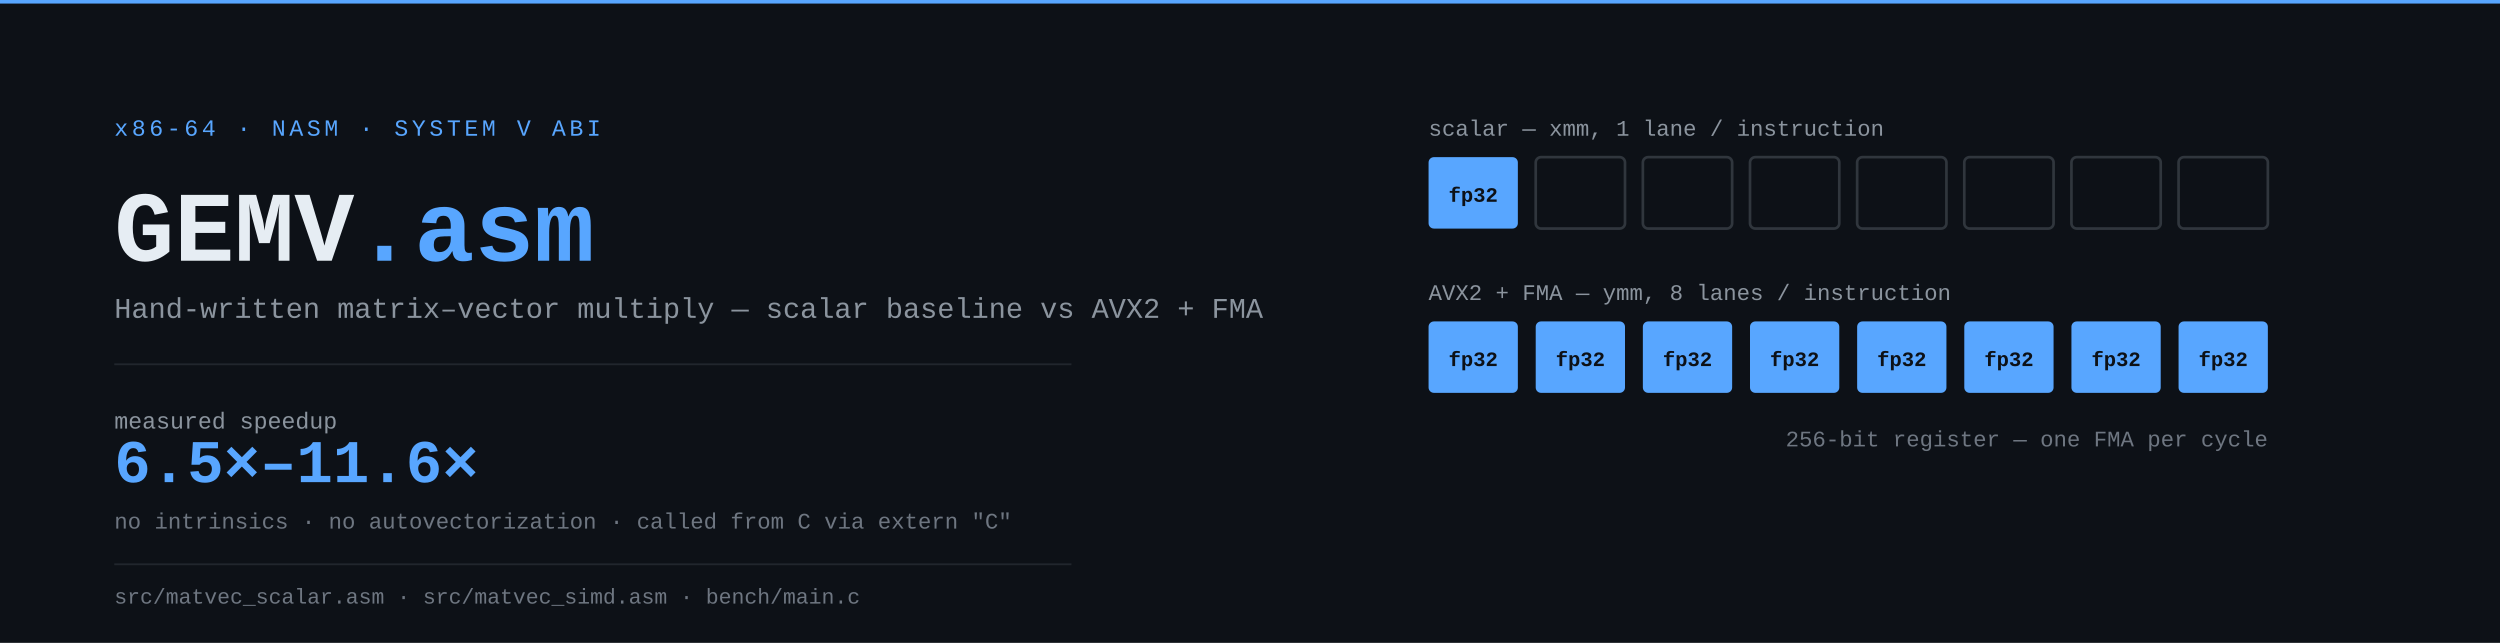
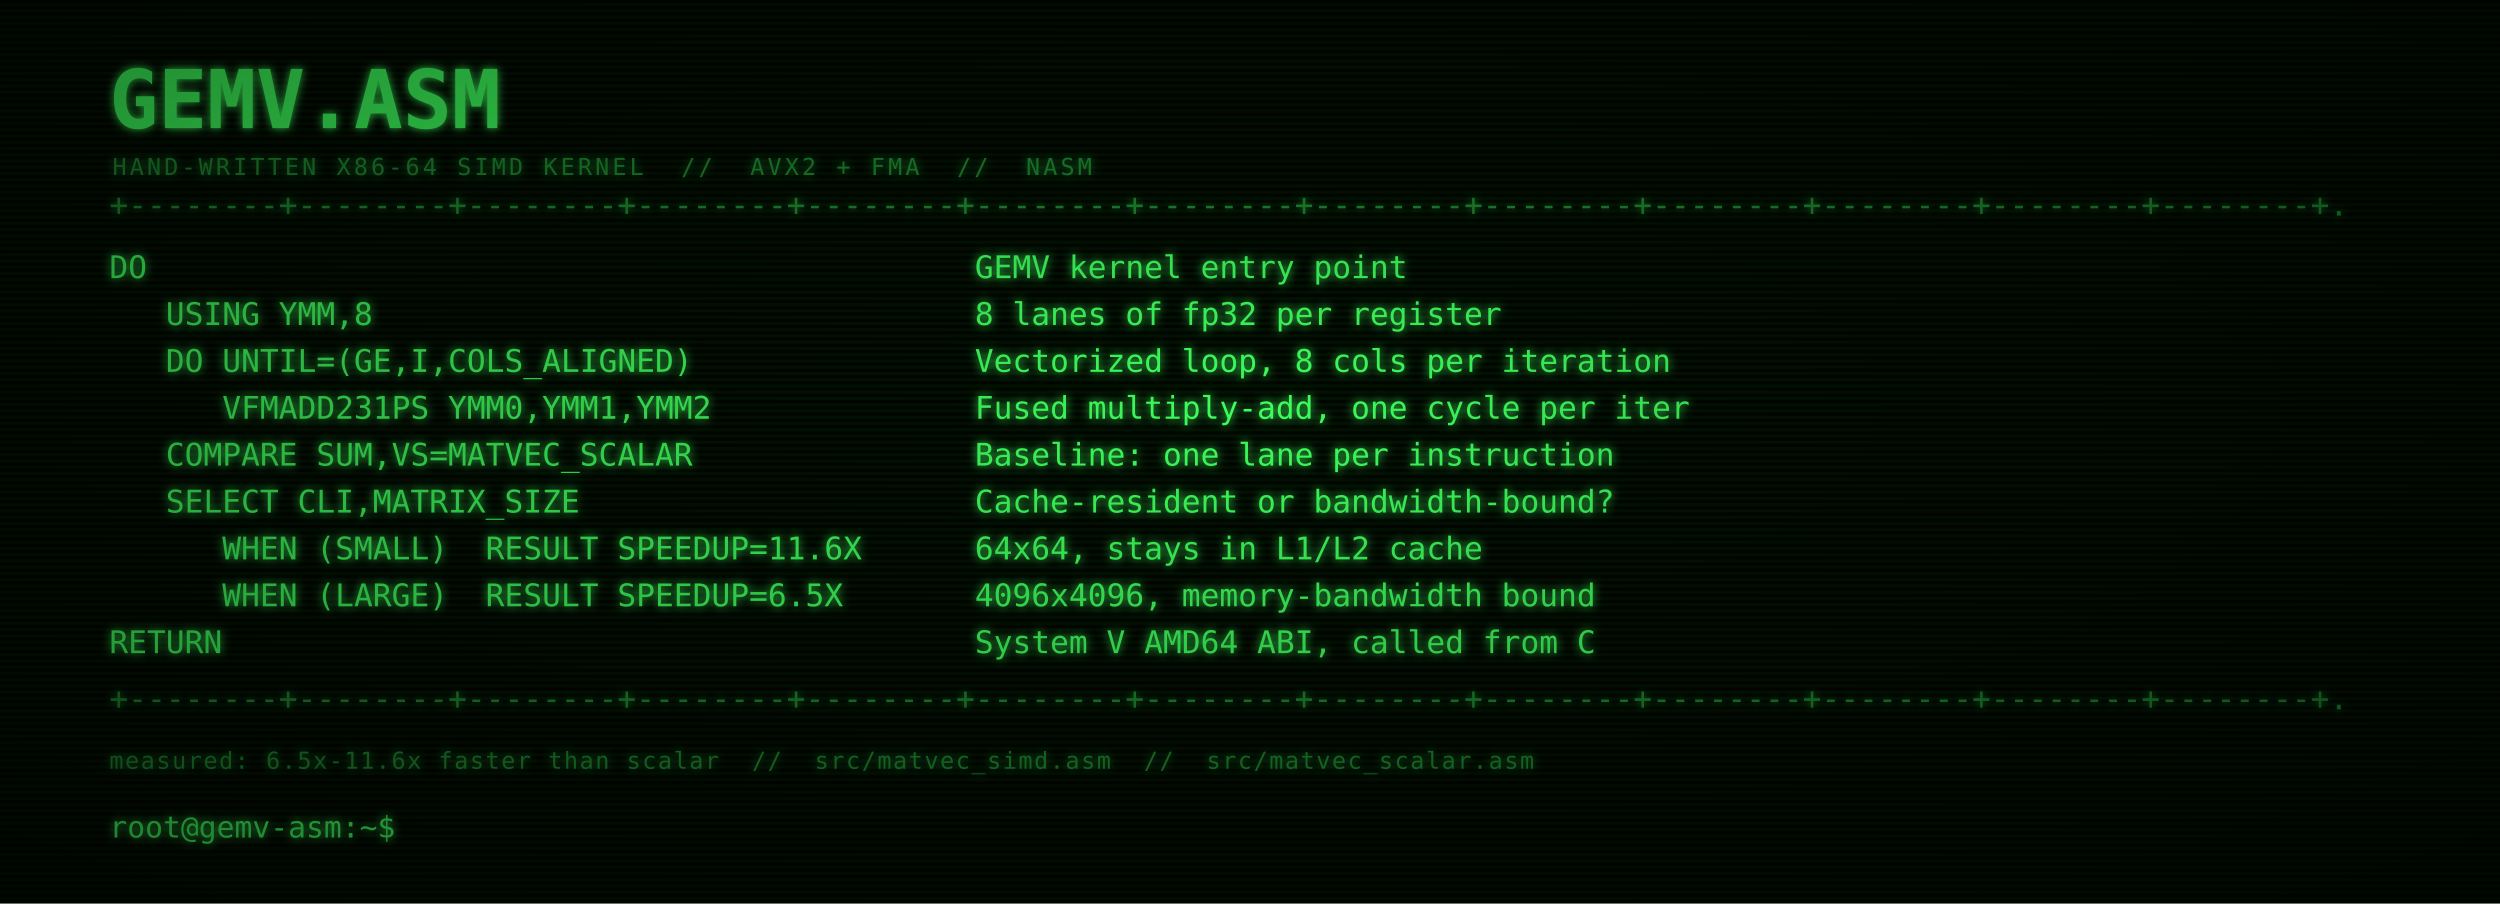
- <svg xmlns="http://www.w3.org/2000/svg" viewBox="0 0 1400 360" font-family="'JetBrains Mono','SF Mono',Consolas,'Courier New',monospace">
-   <rect x="0" y="0" width="1400" height="360" fill="#0d1117" />
-   <rect x="0" y="0" width="1400" height="2" fill="#58a6ff" />
-   <text x="64" y="76" font-size="13" fill="#58a6ff" letter-spacing="2">x86-64 · NASM · SYSTEM V ABI</text>
-   <text x="64" y="146" font-size="56" font-weight="700" fill="#e6edf3">GEMV<tspan fill="#58a6ff">.asm</tspan>
-   </text>
-   <text x="64" y="178" font-size="16" fill="#8b949e">Hand-written matrix–vector multiply — scalar baseline vs AVX2 + FMA</text>
-   <line x1="64" y1="204" x2="600" y2="204" stroke="#21262d" stroke-width="1" />
-   <text x="64" y="240" font-size="13" fill="#8b949e">measured speedup</text>
-   <text x="64" y="270" font-size="34" font-weight="700" fill="#58a6ff">6.5×–11.6×</text>
-   <text x="64" y="296" font-size="12.5" fill="#6e7681">no intrinsics · no autovectorization · called from C via extern "C"</text>
-   <line x1="64" y1="316" x2="600" y2="316" stroke="#21262d" stroke-width="1" />
-   <text x="64" y="338" font-size="12" fill="#6e7681">src/matvec_scalar.asm · src/matvec_simd.asm · bench/main.c</text>
-   <text x="800" y="76" font-size="12.5" fill="#8b949e">scalar — xmm, 1 lane / instruction</text>
-   <rect x="800" y="88" width="50" height="40" rx="3" fill="#58a6ff" />
-   <text x="825" y="113" font-size="11.5" fill="#0d1117" text-anchor="middle" font-weight="700">fp32</text>
-   <g fill="none" stroke="#30363d" stroke-width="1.5">
-     <rect x="860" y="88" width="50" height="40" rx="3" />
-     <rect x="920" y="88" width="50" height="40" rx="3" />
-     <rect x="980" y="88" width="50" height="40" rx="3" />
-     <rect x="1040" y="88" width="50" height="40" rx="3" />
-     <rect x="1100" y="88" width="50" height="40" rx="3" />
-     <rect x="1160" y="88" width="50" height="40" rx="3" />
-     <rect x="1220" y="88" width="50" height="40" rx="3" />
+ <svg xmlns="http://www.w3.org/2000/svg" viewBox="0 0 1600 578" font-family="'DejaVu Sans Mono','Liberation Mono',Consolas,monospace">
+   <defs>
+     <filter id="glow" x="-50%" y="-50%" width="200%" height="200%">
+       <feGaussianBlur stdDeviation="3.2" result="blur" />
+       <feMerge>
+         <feMergeNode in="blur" />
+         <feMergeNode in="SourceGraphic" />
+       </feMerge>
+     </filter>
+     <pattern id="scanlines" width="4" height="4" patternUnits="userSpaceOnUse" patternTransform="translate(0,0)">
+       <rect width="4" height="2" fill="#000000" />
+       <rect y="2" width="4" height="2" fill="#001a00" />
+     </pattern>
+     <radialGradient id="vignette" cx="50%" cy="45%" r="75%">
+       <stop offset="0%" stop-color="#000000" stop-opacity="0" />
+       <stop offset="100%" stop-color="#000000" stop-opacity="0.55" />
+     </radialGradient>
+   </defs>
+   <style>
+ 
+ @keyframes flicker {
+   0%   { opacity: 1; }
+   42%  { opacity: 0.96; }
+   44%  { opacity: 1; }
+   71%  { opacity: 0.985; }
+   100% { opacity: 1; }
+ }
+ @keyframes scandrift {
+   0%   { transform: translateY(0px); }
+   100% { transform: translateY(40px); }
+ }
+ @keyframes blink {
+   0%, 49%   { opacity: 1; }
+   50%, 100% { opacity: 0; }
+ }
+ #crt-content { animation: flicker 5.3s ease-in-out infinite; }
+ #scan-layer  { animation: scandrift 6s linear infinite; }
+ .cursor      { animation: blink 0.85s steps(1,end) infinite; }
+ 
+ 
+ @keyframes reveal0 {
+   0%   { clip-path: inset(0 100% 0 0); }
+   0.00%  { clip-path: inset(0 100% 0 0); }
+   3.29%  { clip-path: inset(0 0% 0 0); }
+   100% { clip-path: inset(0 0% 0 0); }
+ }
+ .line0 { clip-path: inset(0 100% 0 0); animation: reveal0 13s steps(24,end) 1 forwards; }
+ 
+ 
+ @keyframes reveal1 {
+   0%   { clip-path: inset(0 100% 0 0); }
+   3.87%  { clip-path: inset(0 100% 0 0); }
+   7.15%  { clip-path: inset(0 0% 0 0); }
+   100% { clip-path: inset(0 0% 0 0); }
+ }
+ .line1 { clip-path: inset(0 100% 0 0); animation: reveal1 13s steps(24,end) 1 forwards; }
+ 
+ 
+ @keyframes reveal2 {
+   0%   { clip-path: inset(0 100% 0 0); }
+   7.73%  { clip-path: inset(0 100% 0 0); }
+   11.02%  { clip-path: inset(0 0% 0 0); }
+   100% { clip-path: inset(0 0% 0 0); }
+ }
+ .line2 { clip-path: inset(0 100% 0 0); animation: reveal2 13s steps(24,end) 1 forwards; }
+ 
+ 
+ @keyframes reveal3 {
+   0%   { clip-path: inset(0 100% 0 0); }
+   11.60%  { clip-path: inset(0 100% 0 0); }
+   14.89%  { clip-path: inset(0 0% 0 0); }
+   100% { clip-path: inset(0 0% 0 0); }
+ }
+ .line3 { clip-path: inset(0 100% 0 0); animation: reveal3 13s steps(24,end) 1 forwards; }
+ 
+ 
+ @keyframes reveal4 {
+   0%   { clip-path: inset(0 100% 0 0); }
+   15.47%  { clip-path: inset(0 100% 0 0); }
+   18.75%  { clip-path: inset(0 0% 0 0); }
+   100% { clip-path: inset(0 0% 0 0); }
+ }
+ .line4 { clip-path: inset(0 100% 0 0); animation: reveal4 13s steps(24,end) 1 forwards; }
+ 
+ 
+ @keyframes reveal5 {
+   0%   { clip-path: inset(0 100% 0 0); }
+   19.33%  { clip-path: inset(0 100% 0 0); }
+   22.62%  { clip-path: inset(0 0% 0 0); }
+   100% { clip-path: inset(0 0% 0 0); }
+ }
+ .line5 { clip-path: inset(0 100% 0 0); animation: reveal5 13s steps(24,end) 1 forwards; }
+ 
+ 
+ @keyframes reveal6 {
+   0%   { clip-path: inset(0 100% 0 0); }
+   23.20%  { clip-path: inset(0 100% 0 0); }
+   26.49%  { clip-path: inset(0 0% 0 0); }
+   100% { clip-path: inset(0 0% 0 0); }
+ }
+ .line6 { clip-path: inset(0 100% 0 0); animation: reveal6 13s steps(24,end) 1 forwards; }
+ 
+ 
+ @keyframes reveal7 {
+   0%   { clip-path: inset(0 100% 0 0); }
+   27.07%  { clip-path: inset(0 100% 0 0); }
+   30.35%  { clip-path: inset(0 0% 0 0); }
+   100% { clip-path: inset(0 0% 0 0); }
+ }
+ .line7 { clip-path: inset(0 100% 0 0); animation: reveal7 13s steps(24,end) 1 forwards; }
+ 
+ 
+ @keyframes reveal8 {
+   0%   { clip-path: inset(0 100% 0 0); }
+   30.93%  { clip-path: inset(0 100% 0 0); }
+   34.22%  { clip-path: inset(0 0% 0 0); }
+   100% { clip-path: inset(0 0% 0 0); }
+ }
+ .line8 { clip-path: inset(0 100% 0 0); animation: reveal8 13s steps(24,end) 1 forwards; }
+ 
+ 
+ @keyframes reveal9 {
+   0%   { clip-path: inset(0 100% 0 0); }
+   34.80%  { clip-path: inset(0 100% 0 0); }
+   38.09%  { clip-path: inset(0 0% 0 0); }
+   100% { clip-path: inset(0 0% 0 0); }
+ }
+ .line9 { clip-path: inset(0 100% 0 0); animation: reveal9 13s steps(24,end) 1 forwards; }
+ 
+ 
+ @keyframes reveal10 {
+   0%   { clip-path: inset(0 100% 0 0); }
+   38.67%  { clip-path: inset(0 100% 0 0); }
+   41.95%  { clip-path: inset(0 0% 0 0); }
+   100% { clip-path: inset(0 0% 0 0); }
+ }
+ .line10 { clip-path: inset(0 100% 0 0); animation: reveal10 13s steps(24,end) 1 forwards; }
+ 
+ 
+ @keyframes reveal11 {
+   0%   { clip-path: inset(0 100% 0 0); }
+   42.53%  { clip-path: inset(0 100% 0 0); }
+   45.82%  { clip-path: inset(0 0% 0 0); }
+   100% { clip-path: inset(0 0% 0 0); }
+ }
+ .line11 { clip-path: inset(0 100% 0 0); animation: reveal11 13s steps(24,end) 1 forwards; }
+ 
+ 
+ @keyframes reveal12 {
+   0%   { clip-path: inset(0 100% 0 0); }
+   46.40%  { clip-path: inset(0 100% 0 0); }
+   49.69%  { clip-path: inset(0 0% 0 0); }
+   100% { clip-path: inset(0 0% 0 0); }
+ }
+ .line12 { clip-path: inset(0 100% 0 0); animation: reveal12 13s steps(24,end) 1 forwards; }
+ 
+ 
+ @keyframes reveal13 {
+   0%   { clip-path: inset(0 100% 0 0); }
+   50.27%  { clip-path: inset(0 100% 0 0); }
+   53.55%  { clip-path: inset(0 0% 0 0); }
+   100% { clip-path: inset(0 0% 0 0); }
+ }
+ .line13 { clip-path: inset(0 100% 0 0); animation: reveal13 13s steps(24,end) 1 forwards; }
+ 
+ 
+ @keyframes reveal14 {
+   0%   { clip-path: inset(0 100% 0 0); }
+   54.13%  { clip-path: inset(0 100% 0 0); }
+   57.42%  { clip-path: inset(0 0% 0 0); }
+   100% { clip-path: inset(0 0% 0 0); }
+ }
+ .line14 { clip-path: inset(0 100% 0 0); animation: reveal14 13s steps(24,end) 1 forwards; }
+ 
+ .cursor-wrap { opacity: 0; animation: cursorshow 13s steps(1,end) 1 forwards; }
+ 
+ @keyframes cursorshow {
+   0% { opacity: 0; }
+   57.42% { opacity: 0; }
+   57.92% { opacity: 1; }
+   100% { opacity: 1; }
+ }
+ 
+ </style>
+   <rect x="0" y="0" width="1600" height="578" fill="#020a02" />
+   <g id="scan-layer">
+     <rect x="-10" y="-10" width="1620" height="638" fill="url(#scanlines)" opacity="0.5" />
  </g>
-   <text x="800" y="168" font-size="12.5" fill="#8b949e">AVX2 + FMA — ymm, 8 lanes / instruction</text>
-   <g fill="#58a6ff">
-     <rect x="800" y="180" width="50" height="40" rx="3" />
-     <rect x="860" y="180" width="50" height="40" rx="3" />
-     <rect x="920" y="180" width="50" height="40" rx="3" />
-     <rect x="980" y="180" width="50" height="40" rx="3" />
-     <rect x="1040" y="180" width="50" height="40" rx="3" />
-     <rect x="1100" y="180" width="50" height="40" rx="3" />
-     <rect x="1160" y="180" width="50" height="40" rx="3" />
-     <rect x="1220" y="180" width="50" height="40" rx="3" />
+   <g id="crt-content" filter="url(#glow)">
+     <g class="line0">
+       <text x="70" y="82" font-size="52" font-weight="bold" fill="#3dff5c" xml:space="preserve">GEMV.ASM</text>
+     </g>
+     <g class="line1">
+       <text x="72" y="112" font-size="15" fill="#1a8a2e" letter-spacing="2" xml:space="preserve">HAND-WRITTEN X86-64 SIMD KERNEL  //  AVX2 + FMA  //  NASM</text>
+     </g>
+     <g class="line2">
+       <text x="70" y="138" font-size="20" fill="#1a8a2e" xml:space="preserve">+--------+--------+--------+--------+--------+--------+--------+--------+--------+--------+--------+--------+--------+.</text>
+     </g>
+     <g class="line3">
+       <text x="70" y="178" font-size="20" fill="#3dff5c" xml:space="preserve">DO                                            GEMV kernel entry point</text>
+     </g>
+     <g class="line4">
+       <text x="70" y="208" font-size="20" fill="#3dff5c" xml:space="preserve">   USING YMM,8                                8 lanes of fp32 per register</text>
+     </g>
+     <g class="line5">
+       <text x="70" y="238" font-size="20" fill="#3dff5c" xml:space="preserve">   DO UNTIL=(GE,I,COLS_ALIGNED)               Vectorized loop, 8 cols per iteration</text>
+     </g>
+     <g class="line6">
+       <text x="70" y="268" font-size="20" fill="#3dff5c" xml:space="preserve">      VFMADD231PS YMM0,YMM1,YMM2              Fused multiply-add, one cycle per iter</text>
+     </g>
+     <g class="line7">
+       <text x="70" y="298" font-size="20" fill="#3dff5c" xml:space="preserve">   COMPARE SUM,VS=MATVEC_SCALAR               Baseline: one lane per instruction</text>
+     </g>
+     <g class="line8">
+       <text x="70" y="328" font-size="20" fill="#3dff5c" xml:space="preserve">   SELECT CLI,MATRIX_SIZE                     Cache-resident or bandwidth-bound?</text>
+     </g>
+     <g class="line9">
+       <text x="70" y="358" font-size="20" fill="#3dff5c" xml:space="preserve">      WHEN (SMALL)  RESULT SPEEDUP=11.6X      64x64, stays in L1/L2 cache</text>
+     </g>
+     <g class="line10">
+       <text x="70" y="388" font-size="20" fill="#3dff5c" xml:space="preserve">      WHEN (LARGE)  RESULT SPEEDUP=6.5X       4096x4096, memory-bandwidth bound</text>
+     </g>
+     <g class="line11">
+       <text x="70" y="418" font-size="20" fill="#3dff5c" xml:space="preserve">RETURN                                        System V AMD64 ABI, called from C</text>
+     </g>
+     <g class="line12">
+       <text x="70" y="454" font-size="20" fill="#1a8a2e" xml:space="preserve">+--------+--------+--------+--------+--------+--------+--------+--------+--------+--------+--------+--------+--------+.</text>
+     </g>
+     <g class="line13">
+       <text x="70" y="492" font-size="15" fill="#1a8a2e" letter-spacing="1" xml:space="preserve">measured: 6.5x-11.6x faster than scalar  //  src/matvec_simd.asm  //  src/matvec_scalar.asm</text>
+     </g>
+     <g class="line14">
+       <text x="70" y="536" font-size="19" fill="#3dff5c" xml:space="preserve">root@gemv-asm:~$ </text>
+     </g>
+     <g class="cursor-wrap">
+       <rect class="cursor" x="274.3" y="520" width="11" height="19" fill="#3dff5c" />
+     </g>
  </g>
-   <g font-size="11.5" fill="#0d1117" text-anchor="middle" font-weight="700">
-     <text x="825" y="205">fp32</text>
-     <text x="885" y="205">fp32</text>
-     <text x="945" y="205">fp32</text>
-     <text x="1005" y="205">fp32</text>
-     <text x="1065" y="205">fp32</text>
-     <text x="1125" y="205">fp32</text>
-     <text x="1185" y="205">fp32</text>
-     <text x="1245" y="205">fp32</text>
-   </g>
-   <text x="1270" y="250" font-size="12.5" fill="#6e7681" text-anchor="end">256-bit register — one FMA per cycle</text>
+   <rect x="0" y="0" width="1600" height="578" fill="url(#vignette)" />
</svg>
